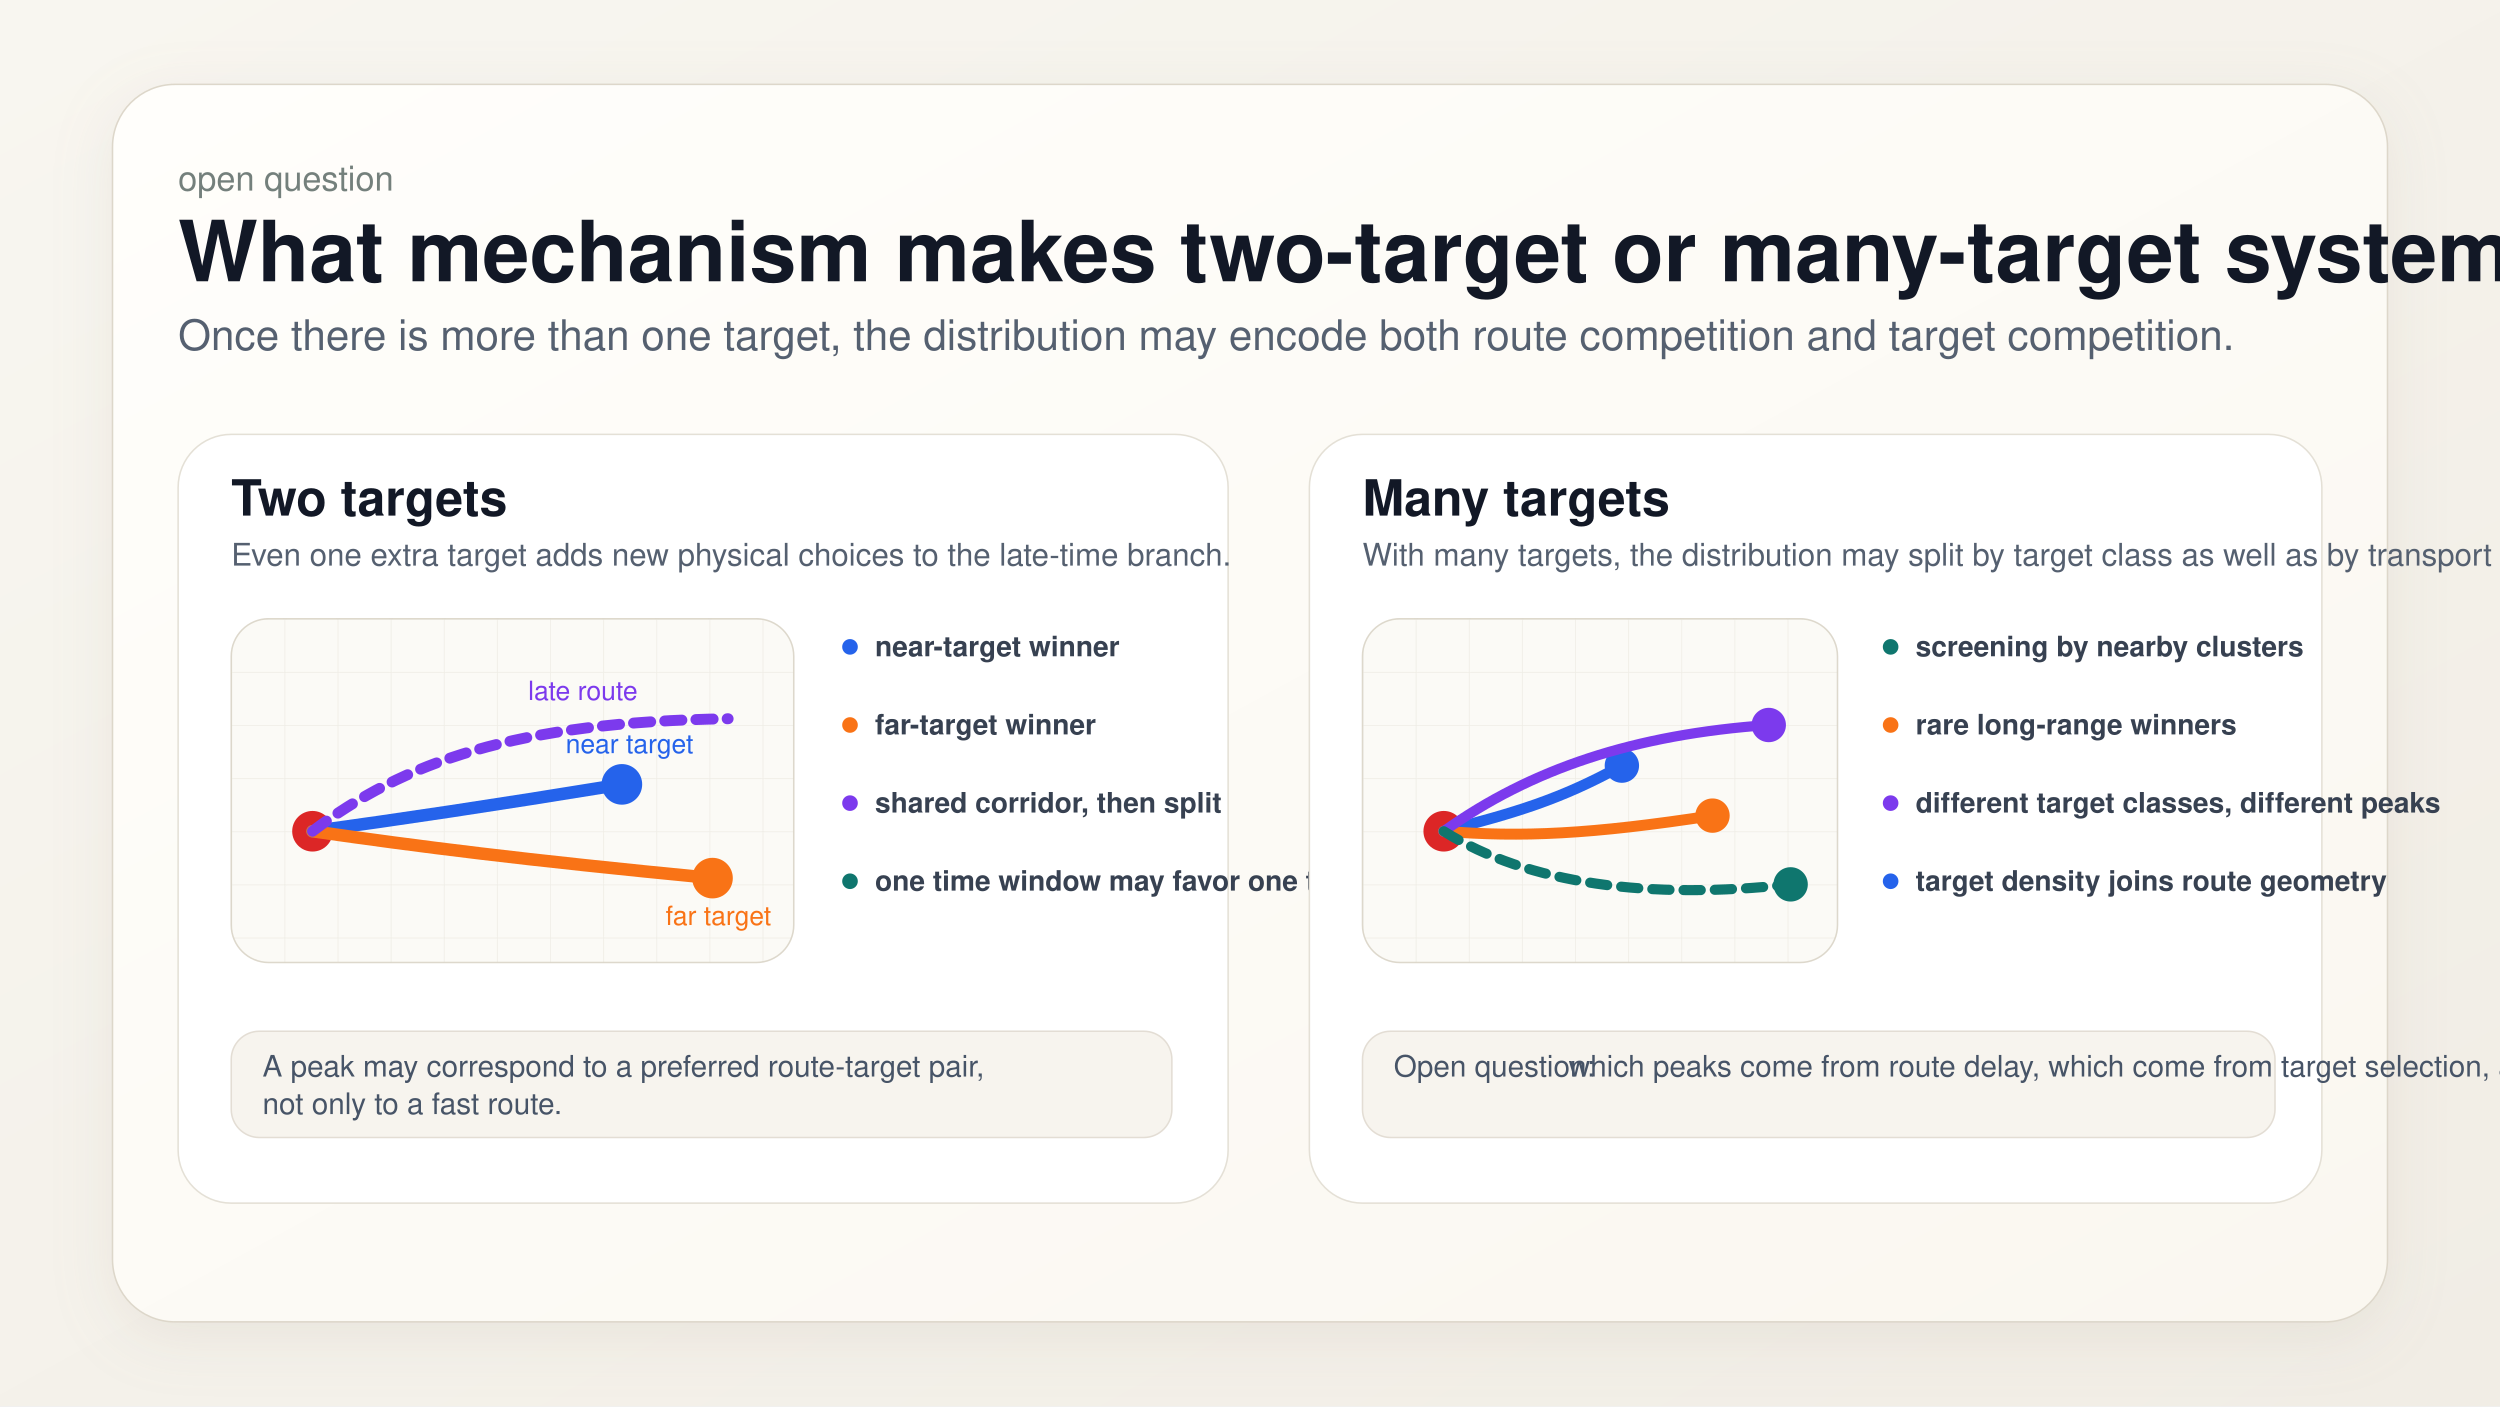
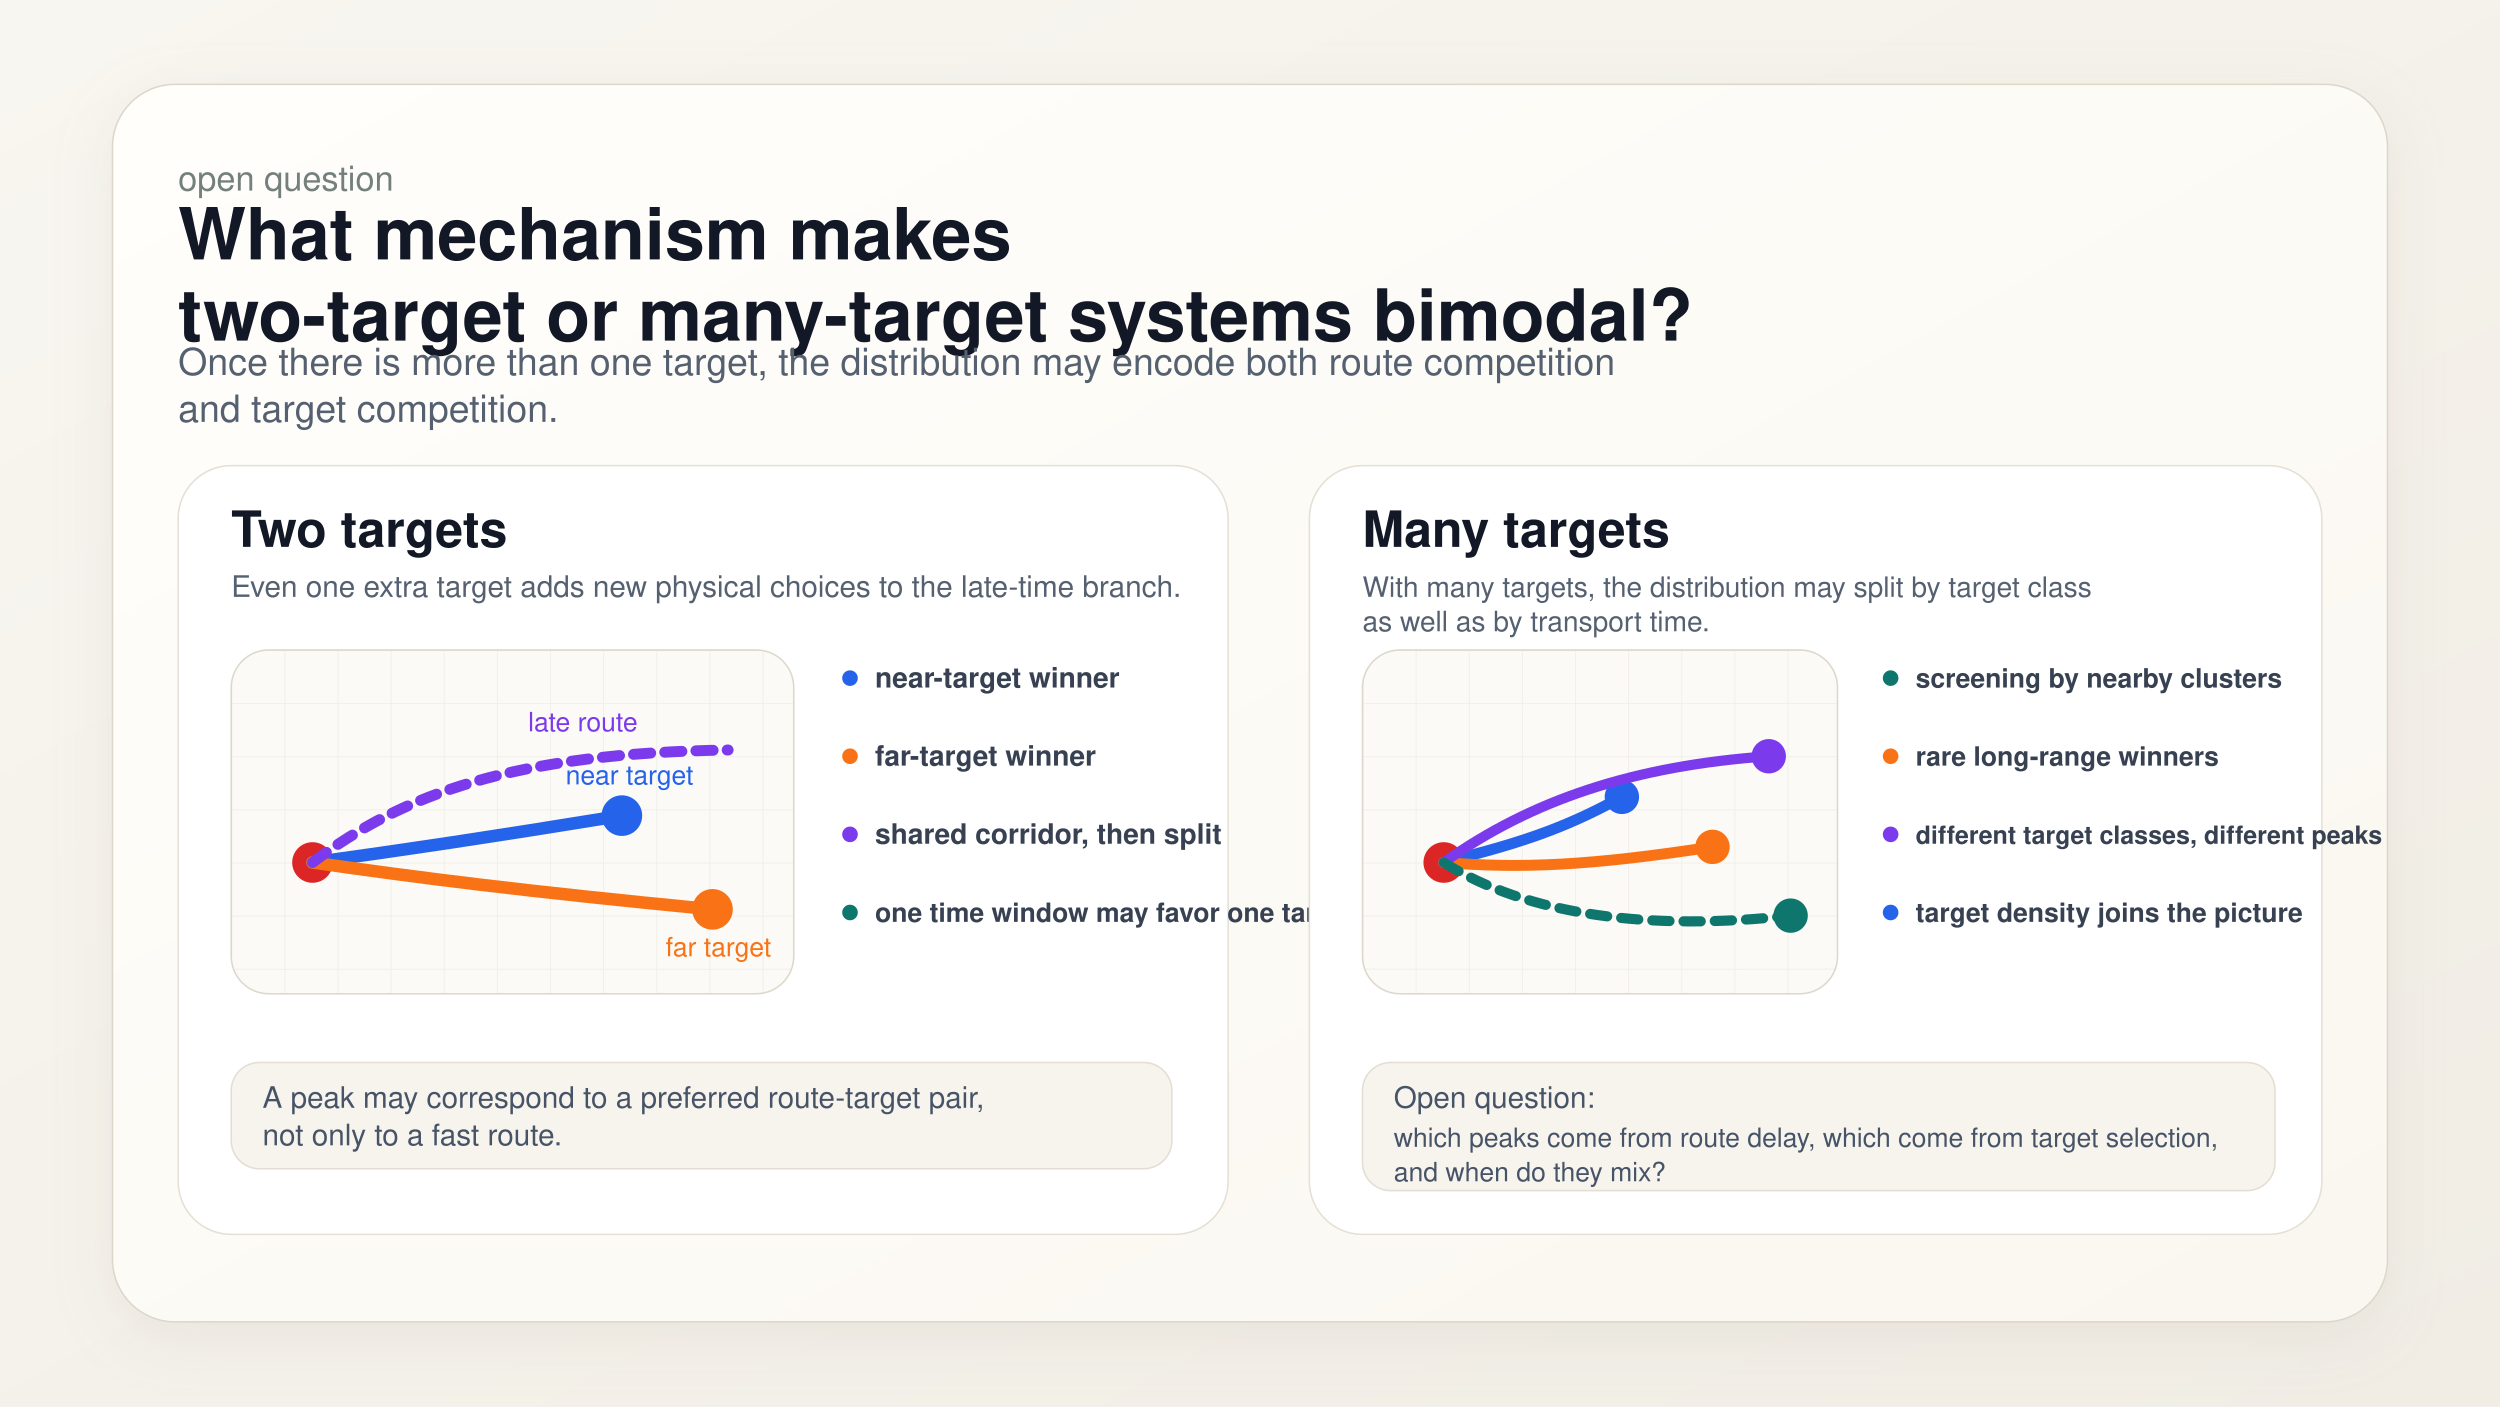
<svg xmlns="http://www.w3.org/2000/svg" width="1600" height="900" viewBox="0 0 1600 900">
  <defs>
    <linearGradient id="bg" x1="0" y1="0" x2="1" y2="1">
      <stop offset="0%" stop-color="#f8f6f0" />
      <stop offset="100%" stop-color="#f1ede5" />
    </linearGradient>
    <linearGradient id="card" x1="0" y1="0" x2="1" y2="1">
      <stop offset="0%" stop-color="#fffefb" />
      <stop offset="100%" stop-color="#faf7f0" />
    </linearGradient>
    <pattern id="grid" width="34" height="34" patternUnits="userSpaceOnUse">
      <path d="M 34 0 H 0 V 34" fill="none" stroke="#d8d3c7" stroke-opacity="0.45" stroke-width="1" />
    </pattern>
    <filter id="shadow" x="-20%" y="-20%" width="140%" height="140%">
      <feDropShadow dx="0" dy="10" stdDeviation="18" flood-color="#b8b0a2" flood-opacity="0.18" />
    </filter>
  </defs>
  <rect width="1600" height="900" fill="url(#bg)" />
  <g transform="translate(72,54)">
    <rect width="1456" height="792" rx="40" fill="url(#card)" stroke="#ddd7ca" filter="url(#shadow)" />
    <text x="42" y="68" font-size="22" font-family="Helvetica, Arial, sans-serif" fill="#74807c">open question</text>
-     <text x="42" y="126" font-size="54" font-weight="700" font-family="Helvetica, Arial, sans-serif" fill="#121826">What mechanism makes two-target or many-target systems bimodal?</text>
-     <text x="42" y="170" font-size="27" font-family="Helvetica, Arial, sans-serif" fill="#556070">Once there is more than one target, the distribution may encode both route competition and target competition.</text>
-     <g transform="translate(42,224)">
+     <text x="42" y="112" font-size="46" font-weight="700" font-family="Helvetica, Arial, sans-serif" fill="#121826">
+       <tspan x="42" dy="0">What mechanism makes</tspan>
+       <tspan x="42" dy="52">two-target or many-target systems bimodal?</tspan>
+     </text>
+     <text x="42" y="186" font-size="24" font-family="Helvetica, Arial, sans-serif" fill="#556070">
+       <tspan x="42" dy="0">Once there is more than one target, the distribution may encode both route competition</tspan>
+       <tspan x="42" dy="30">and target competition.</tspan>
+     </text>
+     <g transform="translate(42,244)">
      <g>
        <rect width="672" height="492" rx="34" fill="#fff" stroke="#e4e0d6" />
        <text x="34" y="52" font-size="32" font-weight="700" font-family="Helvetica, Arial, sans-serif" fill="#121826">Two targets</text>
-         <text x="34" y="84" font-size="20" font-family="Helvetica, Arial, sans-serif" fill="#556070">Even one extra target adds new physical choices to the late-time branch.</text>
+         <text x="34" y="84" font-size="19" font-family="Helvetica, Arial, sans-serif" fill="#556070">Even one extra target adds new physical choices to the late-time branch.</text>
        <g transform="translate(34,118)">
          <rect width="360" height="220" rx="24" fill="#fbfaf6" stroke="#ddd8cc" />
          <rect width="360" height="220" rx="24" fill="url(#grid)" opacity="0.72" />
          <circle cx="52" cy="136" r="13" fill="#dc2626" />
          <circle cx="250" cy="106" r="13" fill="#2563eb" />
          <circle cx="308" cy="166" r="13" fill="#f97316" />
          <path d="M 52 136 C 110 128, 164 120, 250 106" fill="none" stroke="#2563eb" stroke-width="8" stroke-linecap="round" />
          <path d="M 52 136 C 122 146, 184 154, 308 166" fill="none" stroke="#f97316" stroke-width="8" stroke-linecap="round" />
          <path d="M 52 136 C 110 92, 182 66, 318 64" fill="none" stroke="#7c3aed" stroke-width="7" stroke-linecap="round" stroke-dasharray="11 9" />
          <text x="214" y="86" font-size="17" font-family="Helvetica, Arial, sans-serif" fill="#2563eb">near target</text>
          <text x="278" y="196" font-size="17" font-family="Helvetica, Arial, sans-serif" fill="#f97316">far target</text>
          <text x="190" y="52" font-size="17" font-family="Helvetica, Arial, sans-serif" fill="#7c3aed">late route</text>
        </g>
        <g transform="translate(430,128)">
          <circle cx="0" cy="8" r="5" fill="#2563eb" />
          <text x="16" y="14" font-size="18" font-weight="600" font-family="Helvetica, Arial, sans-serif" fill="#374151">near-target winner</text>
          <circle cx="0" cy="58" r="5" fill="#f97316" />
          <text x="16" y="64" font-size="18" font-weight="600" font-family="Helvetica, Arial, sans-serif" fill="#374151">far-target winner</text>
          <circle cx="0" cy="108" r="5" fill="#7c3aed" />
          <text x="16" y="114" font-size="18" font-weight="600" font-family="Helvetica, Arial, sans-serif" fill="#374151">shared corridor, then split</text>
          <circle cx="0" cy="158" r="5" fill="#0f766e" />
-           <text x="16" y="164" font-size="18" font-weight="600" font-family="Helvetica, Arial, sans-serif" fill="#374151">one time window may favor one target</text>
+           <text x="16" y="164" font-size="17" font-weight="600" font-family="Helvetica, Arial, sans-serif" fill="#374151">one time window may favor one target</text>
        </g>
        <g transform="translate(34,382)">
          <rect width="602" height="68" rx="18" fill="#f7f4ee" stroke="#e3ddd4" />
          <text x="20" y="29" font-size="19" font-family="Helvetica, Arial, sans-serif" fill="#475467">A peak may correspond to a preferred route-target pair,</text>
          <text x="20" y="53" font-size="19" font-family="Helvetica, Arial, sans-serif" fill="#475467">not only to a fast route.</text>
        </g>
      </g>
      <g transform="translate(724,0)">
        <rect width="648" height="492" rx="34" fill="#fff" stroke="#e4e0d6" />
        <text x="34" y="52" font-size="32" font-weight="700" font-family="Helvetica, Arial, sans-serif" fill="#121826">Many targets</text>
-         <text x="34" y="84" font-size="20" font-family="Helvetica, Arial, sans-serif" fill="#556070">With many targets, the distribution may split by target class as well as by transport time.</text>
+         <text x="34" y="84" font-size="18" font-family="Helvetica, Arial, sans-serif" fill="#556070">
+           <tspan x="34" dy="0">With many targets, the distribution may split by target class</tspan>
+           <tspan x="34" dy="22">as well as by transport time.</tspan>
+         </text>
        <g transform="translate(34,118)">
          <rect width="304" height="220" rx="24" fill="#fbfaf6" stroke="#ddd8cc" />
          <rect width="304" height="220" rx="24" fill="url(#grid)" opacity="0.72" />
          <circle cx="52" cy="136" r="13" fill="#dc2626" />
          <circle cx="166" cy="94" r="11" fill="#2563eb" />
          <circle cx="224" cy="126" r="11" fill="#f97316" />
          <circle cx="260" cy="68" r="11" fill="#7c3aed" />
          <circle cx="274" cy="170" r="11" fill="#0f766e" />
          <path d="M 52 136 C 98 124, 126 116, 166 94" fill="none" stroke="#2563eb" stroke-width="7" stroke-linecap="round" />
          <path d="M 52 136 C 102 140, 146 138, 224 126" fill="none" stroke="#f97316" stroke-width="7" stroke-linecap="round" />
          <path d="M 52 136 C 108 96, 174 74, 260 68" fill="none" stroke="#7c3aed" stroke-width="6.5" stroke-linecap="round" />
          <path d="M 52 136 C 106 170, 184 180, 274 170" fill="none" stroke="#0f766e" stroke-width="6.5" stroke-linecap="round" stroke-dasharray="11 9" />
        </g>
        <g transform="translate(372,128)">
          <circle cx="0" cy="8" r="5" fill="#0f766e" />
-           <text x="16" y="14" font-size="18" font-weight="600" font-family="Helvetica, Arial, sans-serif" fill="#374151">screening by nearby clusters</text>
+           <text x="16" y="14" font-size="17" font-weight="600" font-family="Helvetica, Arial, sans-serif" fill="#374151">screening by nearby clusters</text>
          <circle cx="0" cy="58" r="5" fill="#f97316" />
-           <text x="16" y="64" font-size="18" font-weight="600" font-family="Helvetica, Arial, sans-serif" fill="#374151">rare long-range winners</text>
+           <text x="16" y="64" font-size="17" font-weight="600" font-family="Helvetica, Arial, sans-serif" fill="#374151">rare long-range winners</text>
          <circle cx="0" cy="108" r="5" fill="#7c3aed" />
-           <text x="16" y="114" font-size="18" font-weight="600" font-family="Helvetica, Arial, sans-serif" fill="#374151">different target classes, different peaks</text>
+           <text x="16" y="114" font-size="16" font-weight="600" font-family="Helvetica, Arial, sans-serif" fill="#374151">different target classes, different peaks</text>
          <circle cx="0" cy="158" r="5" fill="#2563eb" />
-           <text x="16" y="164" font-size="18" font-weight="600" font-family="Helvetica, Arial, sans-serif" fill="#374151">target density joins route geometry</text>
+           <text x="16" y="164" font-size="17" font-weight="600" font-family="Helvetica, Arial, sans-serif" fill="#374151">target density joins the picture</text>
        </g>
        <g transform="translate(34,382)">
-           <rect width="584" height="68" rx="18" fill="#f7f4ee" stroke="#e3ddd4" />
+           <rect width="584" height="82" rx="18" fill="#f7f4ee" stroke="#e3ddd4" />
          <text x="20" y="29" font-size="19" font-family="Helvetica, Arial, sans-serif" fill="#475467">Open question:</text>
-           <text x="132" y="29" font-size="19" font-family="Helvetica, Arial, sans-serif" fill="#475467">which peaks come from route delay, which come from target selection, and when do they mix?</text>
+           <text x="20" y="54" font-size="17" font-family="Helvetica, Arial, sans-serif" fill="#475467">
+             <tspan x="20" dy="0">which peaks come from route delay, which come from target selection,</tspan>
+             <tspan x="20" dy="22">and when do they mix?</tspan>
+           </text>
        </g>
      </g>
    </g>
  </g>
</svg>
